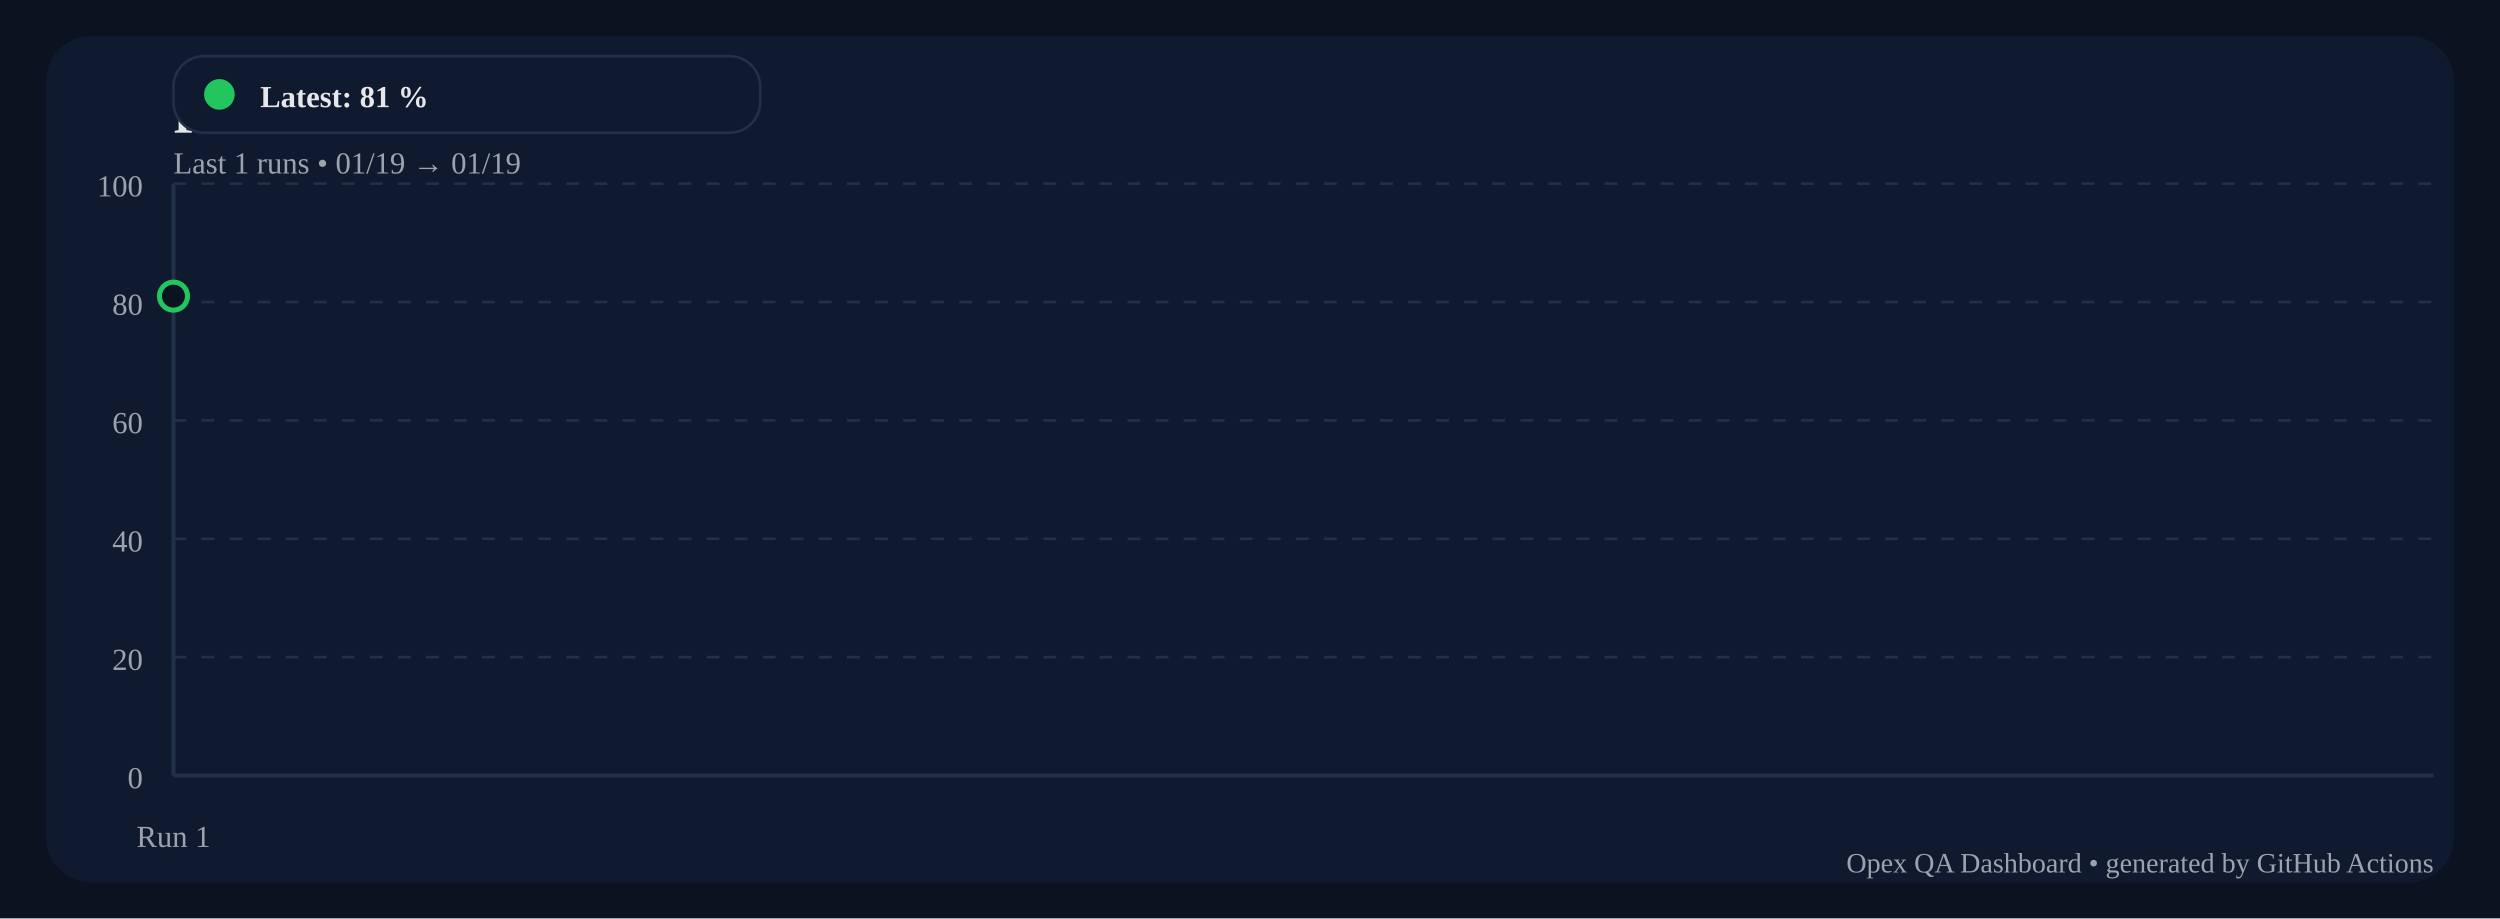
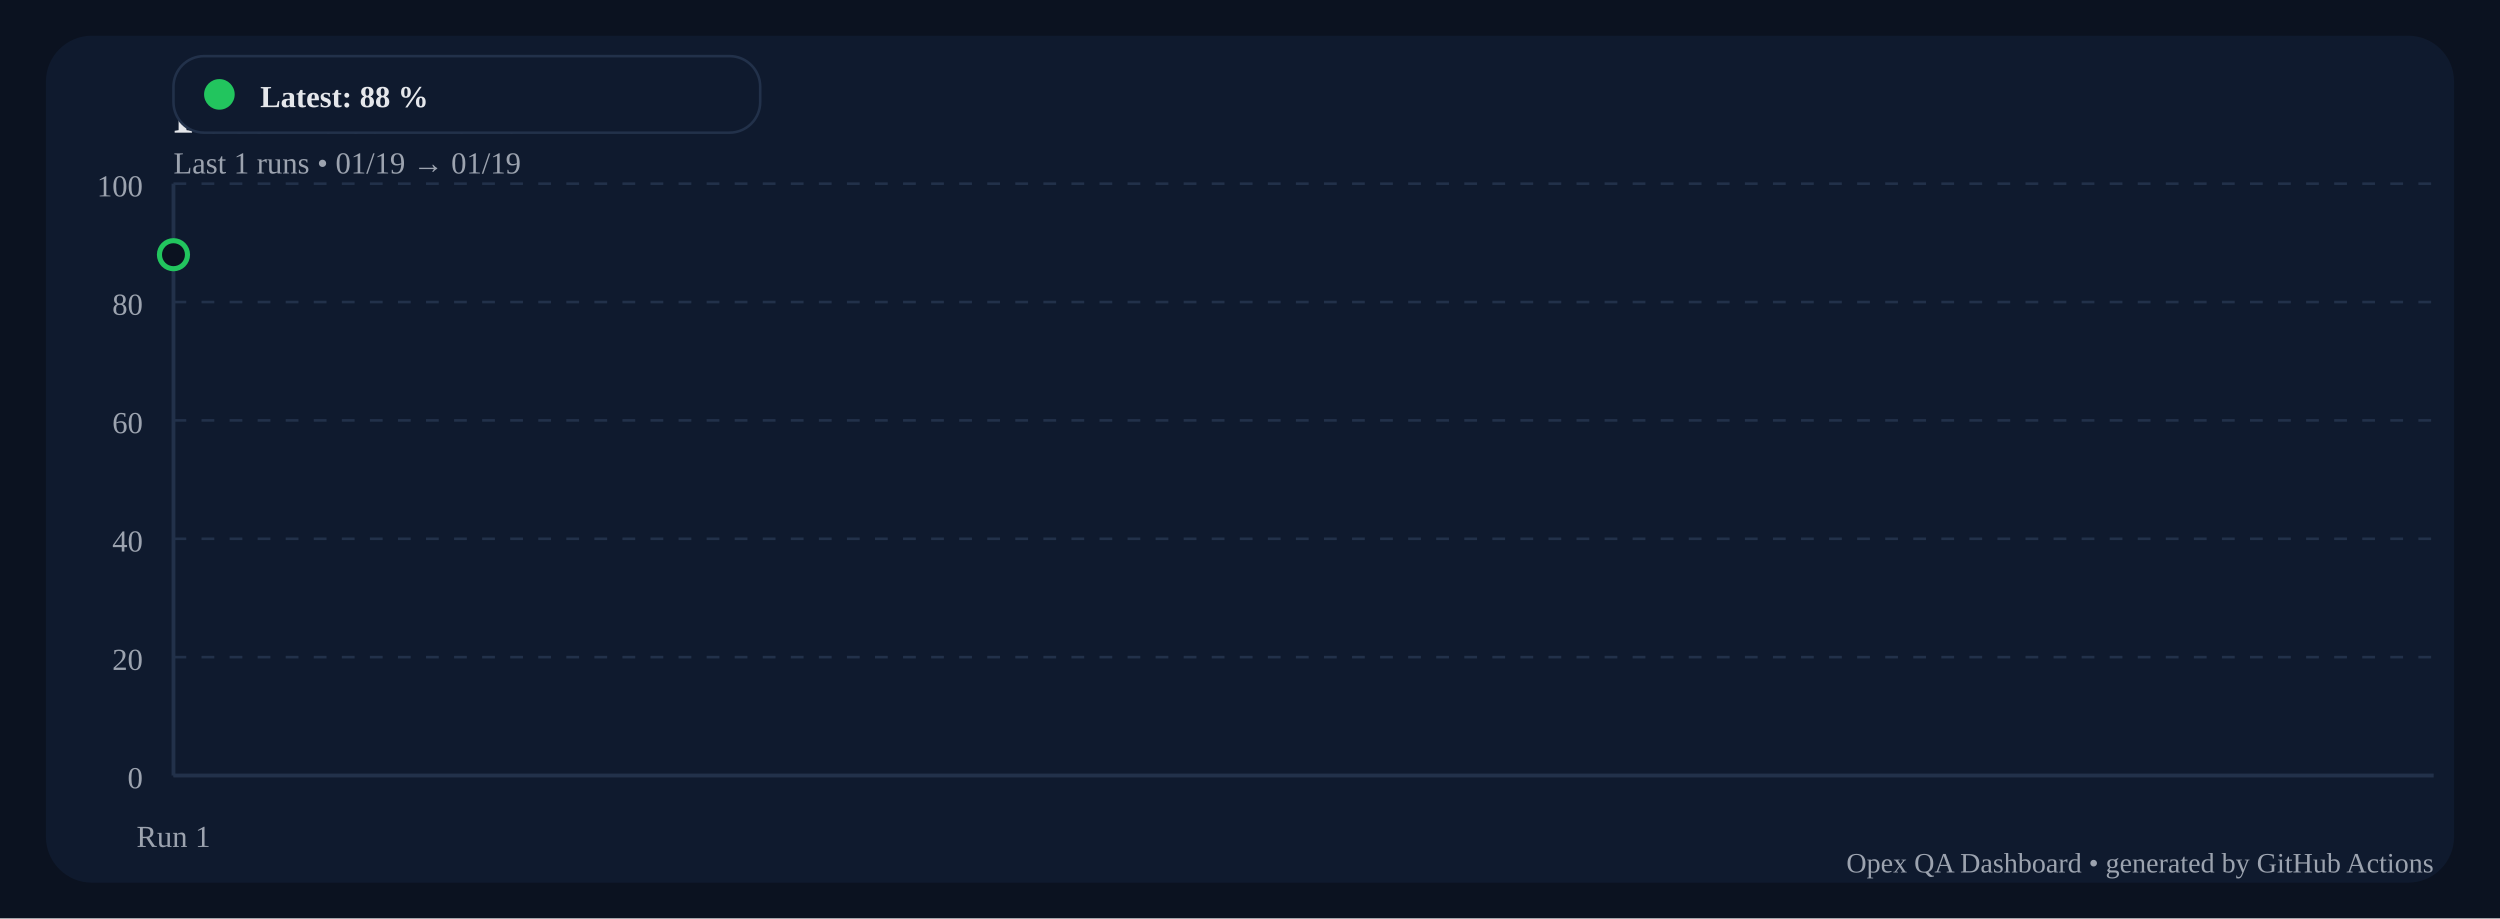
<svg xmlns="http://www.w3.org/2000/svg" width="980" height="360" viewBox="0 0 980 360">
  <defs>
    <linearGradient id="lineGlow_pass_rate.svg" x1="0" y1="0" x2="1" y2="0">
      <stop offset="0" stop-color="#22c55e" stop-opacity="0.15" />
      <stop offset="1" stop-color="#22c55e" stop-opacity="0.45" />
    </linearGradient>
  </defs>
  <rect x="0" y="0" width="980" height="360" fill="#0b1220" />
  <rect x="18" y="14" width="944" height="332" rx="18" fill="#0f1a2e" />
  <text x="68" y="52" fill="#e5e7eb" font-size="20" font-weight="800">Pass Rate Trend</text>
  <text x="68" y="68" fill="#9ca3af" font-size="12">Last 1 runs • 01/19 → 01/19</text>
  <g>
    <rect x="68" y="22" rx="12" ry="12" width="230" height="30" fill="#0f1a2e" stroke="#22314a" />
    <circle cx="86" cy="37" r="6" fill="#22c55e" />
    <text x="102" y="42" fill="#e5e7eb" font-size="12" font-weight="700">
-         Latest: 81 %
+         Latest: 88 %
      </text>
  </g>
  <line x1="68" y1="72" x2="954" y2="72" stroke="#22314a" stroke-dasharray="5 6" stroke-width="1" />
  <line x1="68" y1="118.4" x2="954" y2="118.4" stroke="#22314a" stroke-dasharray="5 6" stroke-width="1" />
  <line x1="68" y1="164.8" x2="954" y2="164.8" stroke="#22314a" stroke-dasharray="5 6" stroke-width="1" />
  <line x1="68" y1="211.2" x2="954" y2="211.2" stroke="#22314a" stroke-dasharray="5 6" stroke-width="1" />
  <line x1="68" y1="257.6" x2="954" y2="257.6" stroke="#22314a" stroke-dasharray="5 6" stroke-width="1" />
  <line x1="68" y1="304" x2="954" y2="304" stroke="#22314a" stroke-dasharray="5 6" stroke-width="1" />
  <line x1="68" y1="72" x2="68" y2="304" stroke="#22314a" stroke-width="1.5" />
  <line x1="68" y1="304" x2="954" y2="304" stroke="#22314a" stroke-width="1.5" />
  <text x="56" y="77" text-anchor="end" fill="#9ca3af" font-size="12">
        100
      </text>
  <text x="56" y="123.4" text-anchor="end" fill="#9ca3af" font-size="12">
        80
      </text>
  <text x="56" y="169.8" text-anchor="end" fill="#9ca3af" font-size="12">
        60
      </text>
  <text x="56" y="216.2" text-anchor="end" fill="#9ca3af" font-size="12">
        40
      </text>
  <text x="56" y="262.6" text-anchor="end" fill="#9ca3af" font-size="12">
        20
      </text>
  <text x="56" y="309" text-anchor="end" fill="#9ca3af" font-size="12">
        0
      </text>
  <text x="68" y="332" text-anchor="middle" fill="#9ca3af" font-size="12">Run 1</text>
-   <path d="M 68 116.08" fill="none" stroke="url(#lineGlow_pass_rate.svg)" stroke-width="10" stroke-linecap="round" opacity="0.65" />
-   <path d="M 68 116.08" fill="none" stroke="#22c55e" stroke-width="4" stroke-linecap="round" />
-   <circle cx="68" cy="116.08" r="5.5" fill="#0b1220" stroke="#22c55e" stroke-width="2" />
+   <path d="M 68 99.84" fill="none" stroke="url(#lineGlow_pass_rate.svg)" stroke-width="10" stroke-linecap="round" opacity="0.65" />
+   <path d="M 68 99.84" fill="none" stroke="#22c55e" stroke-width="4" stroke-linecap="round" />
+   <circle cx="68" cy="99.84" r="5.5" fill="#0b1220" stroke="#22c55e" stroke-width="2" />
  <text x="954" y="342" text-anchor="end" fill="#9ca3af" font-size="11">
      Opex QA Dashboard • generated by GitHub Actions
    </text>
</svg>
